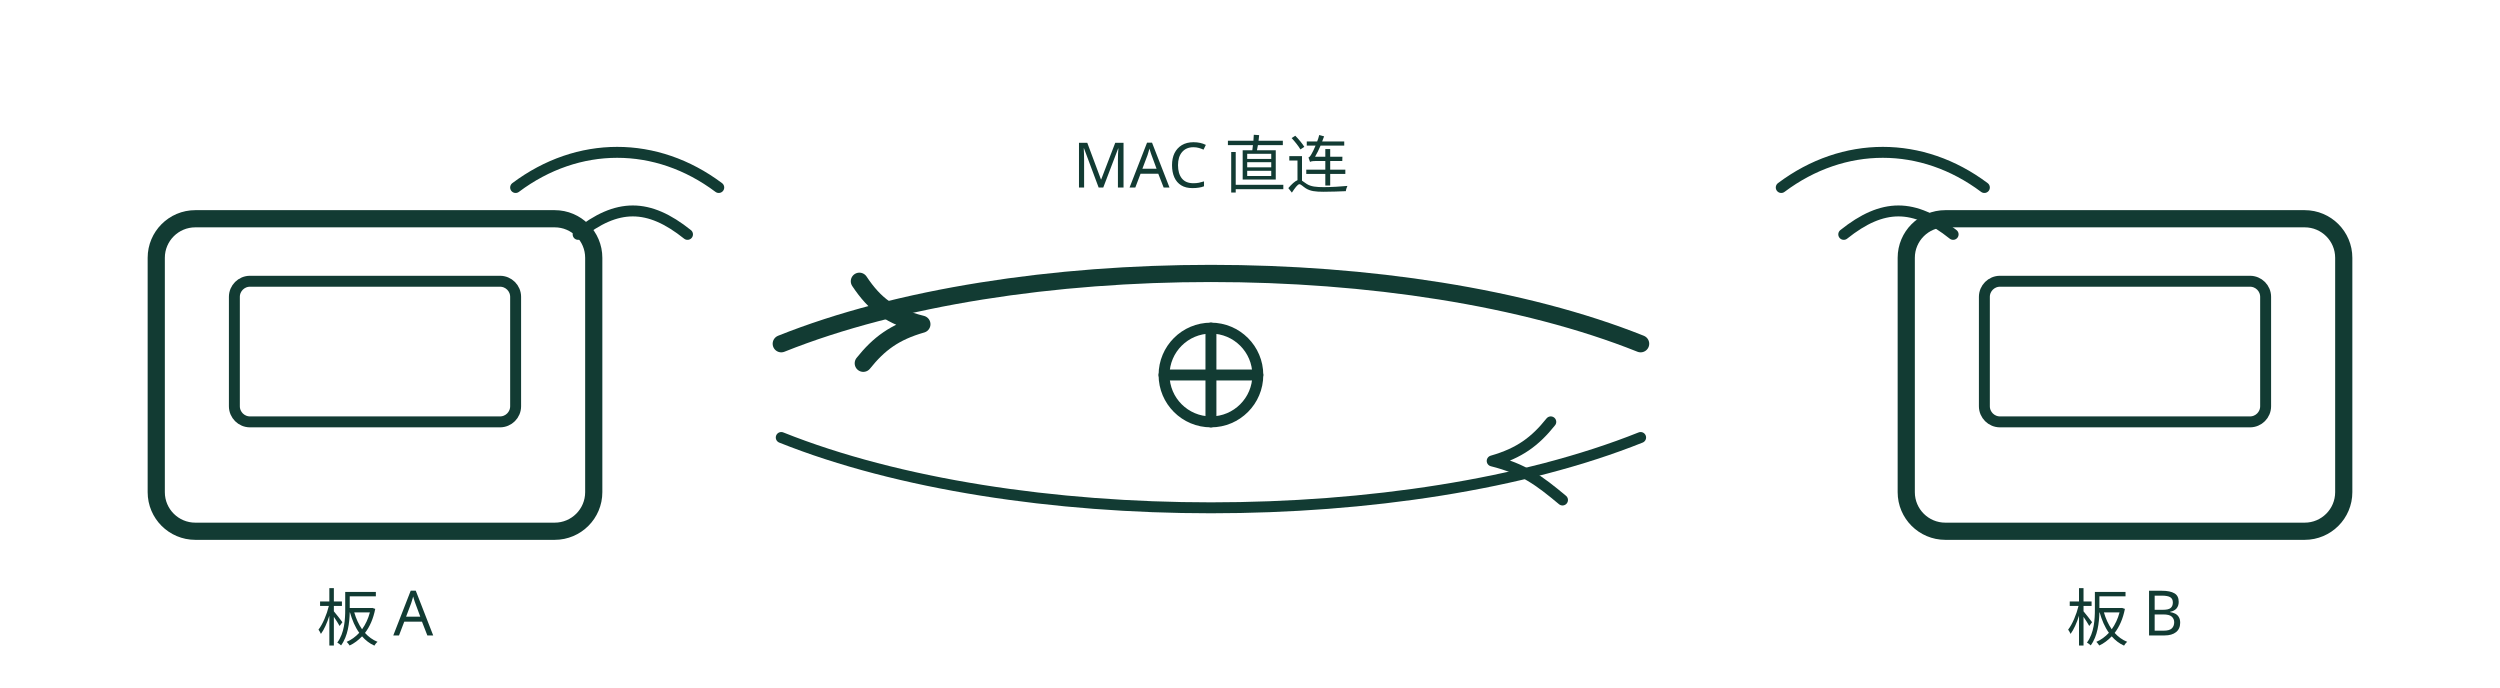
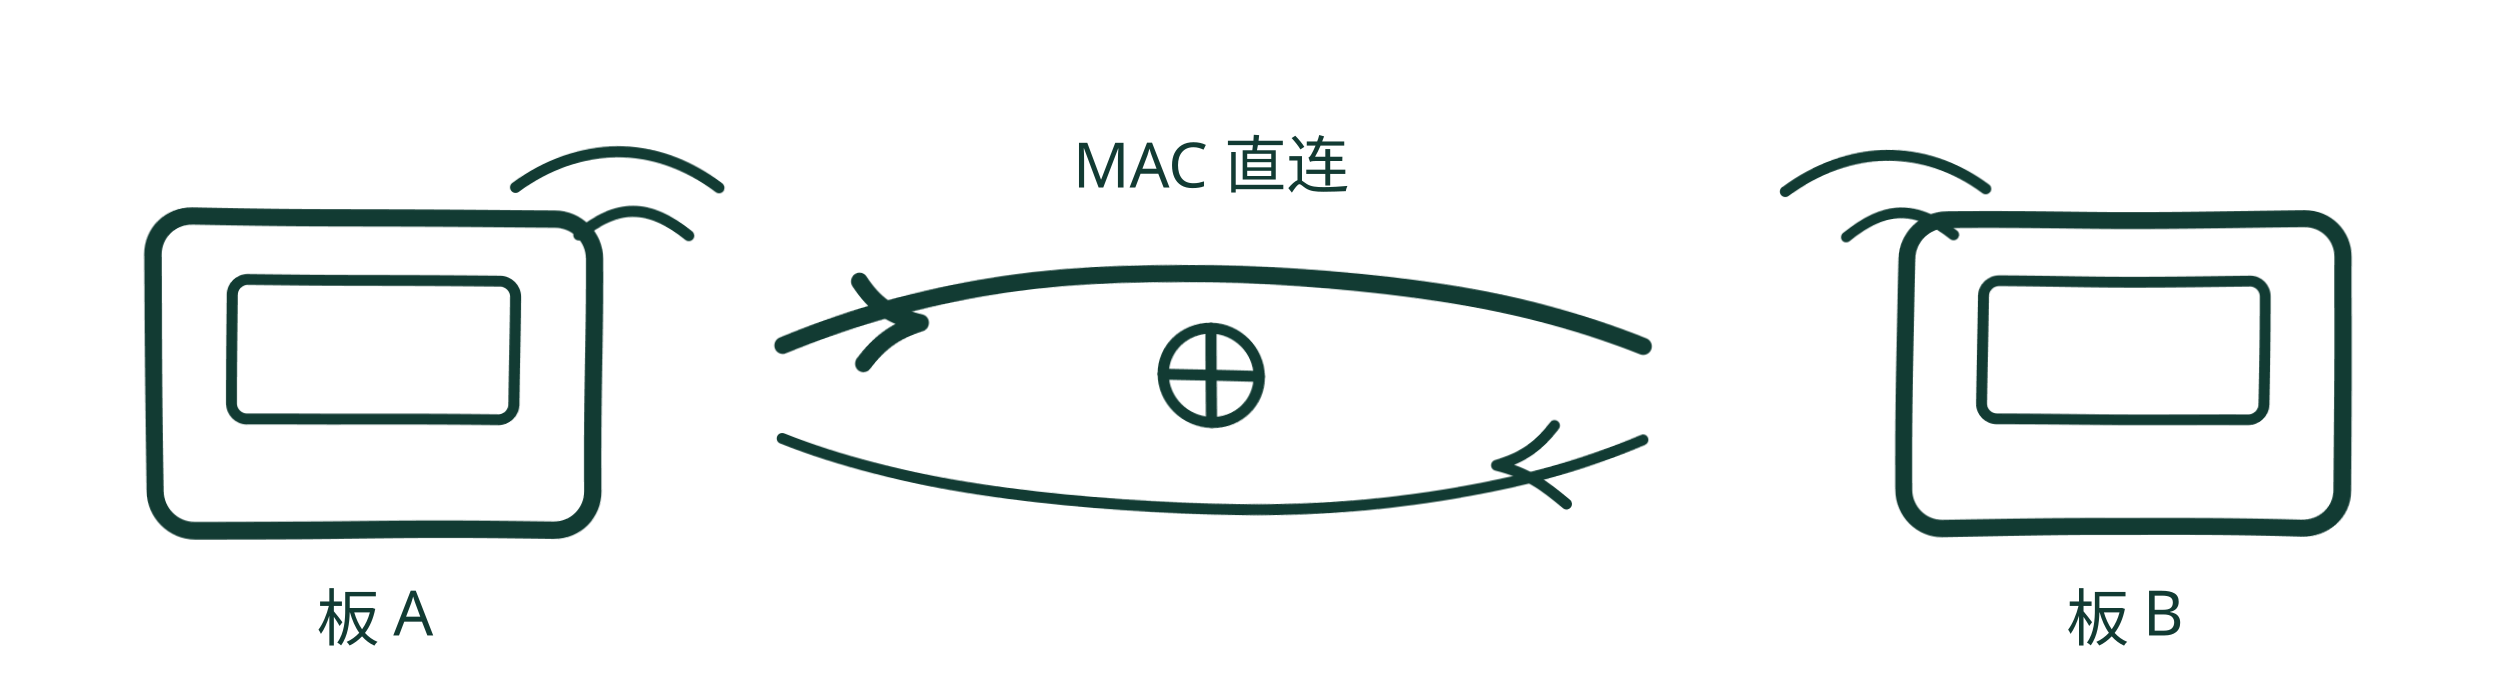
<svg xmlns="http://www.w3.org/2000/svg" viewBox="0 0 320 88" role="img" aria-label="两块板子 ESP-NOW 认 MAC 直连，加电即通无路由" fill="none" stroke="var(--cover-ink, #123b33)" stroke-linecap="round" stroke-linejoin="round">
-   <rect x="20" y="28" width="56" height="40" rx="5" stroke-width="2.2" />
-   <rect x="30" y="36" width="36" height="18" rx="2" stroke-width="1.4" />
-   <path d="M66 24 C 74 18, 84 18, 92 24 M74 30 C 79 26, 83 26, 88 30" stroke-width="1.4" />
-   <rect x="244" y="28" width="56" height="40" rx="5" stroke-width="2.2" />
-   <rect x="254" y="36" width="36" height="18" rx="2" stroke-width="1.4" />
-   <path d="M228 24 C 236 18, 246 18, 254 24 M236 30 C 241 26, 245 26, 250 30" stroke-width="1.4" />
-   <path d="M100 44 C 130 32, 180 32, 210 44" stroke-width="2.2" />
-   <path d="M110 36 C 112 39, 114 40.5, 118 41.5 C 114.5 42.5, 112.5 44, 110.5 46.5" stroke-width="2.2" />
-   <path d="M210 56 C 180 68, 130 68, 100 56" stroke-width="1.4" />
-   <path d="M200 64 C 197 61.5, 195 60, 191 59 C 194.5 58, 196.5 56.5, 198.5 54" stroke-width="1.4" />
+   <defs>
+     <filter id="hw-esp32-09-bt-espnow" x="-5%" y="-5%" width="110%" height="110%">
+       <feTurbulence type="fractalNoise" baseFrequency="0.013" numOctaves="2" seed="25" result="n" />
+       <feDisplacementMap in="SourceGraphic" in2="n" scale="3.2" />
+     </filter>
+   </defs>
+   <g filter="url(#hw-esp32-09-bt-espnow)">
+     <rect x="20" y="28" width="56" height="40" rx="5" stroke-width="2.2" />
+     <rect x="30" y="36" width="36" height="18" rx="2" stroke-width="1.4" />
+     <path d="M66 24 C 74 18, 84 18, 92 24 M74 30 C 79 26, 83 26, 88 30" stroke-width="1.4" />
+     <rect x="244" y="28" width="56" height="40" rx="5" stroke-width="2.2" />
+     <rect x="254" y="36" width="36" height="18" rx="2" stroke-width="1.4" />
+     <path d="M228 24 C 236 18, 246 18, 254 24 M236 30 C 241 26, 245 26, 250 30" stroke-width="1.4" />
+     <path d="M100 44 C 130 32, 180 32, 210 44" stroke-width="2.2" />
+     <path d="M110 36 C 112 39, 114 40.5, 118 41.5 C 114.5 42.5, 112.5 44, 110.5 46.5" stroke-width="2.2" />
+     <path d="M210 56 C 180 68, 130 68, 100 56" stroke-width="1.4" />
+     <path d="M200 64 C 197 61.5, 195 60, 191 59 C 194.5 58, 196.5 56.5, 198.5 54" stroke-width="1.4" />
+     <circle cx="155" cy="48" r="6" stroke-width="1.4" />
+     <path d="M155 42 L155 54 M149 48 L161 48" stroke-width="1.4" />
+   </g>
  <text x="155" y="24" font-family="sans-serif" font-size="8" fill="var(--cover-ink, #123b33)" stroke="none" text-anchor="middle">MAC 直连</text>
  <text x="48" y="82" font-family="sans-serif" font-size="8" fill="var(--cover-ink, #123b33)" stroke="none" text-anchor="middle">板 A</text>
  <text x="272" y="82" font-family="sans-serif" font-size="8" fill="var(--cover-ink, #123b33)" stroke="none" text-anchor="middle">板 B</text>
-   <circle cx="155" cy="48" r="6" stroke-width="1.4" />
-   <path d="M155 42 L155 54 M149 48 L161 48" stroke-width="1.4" />
</svg>
